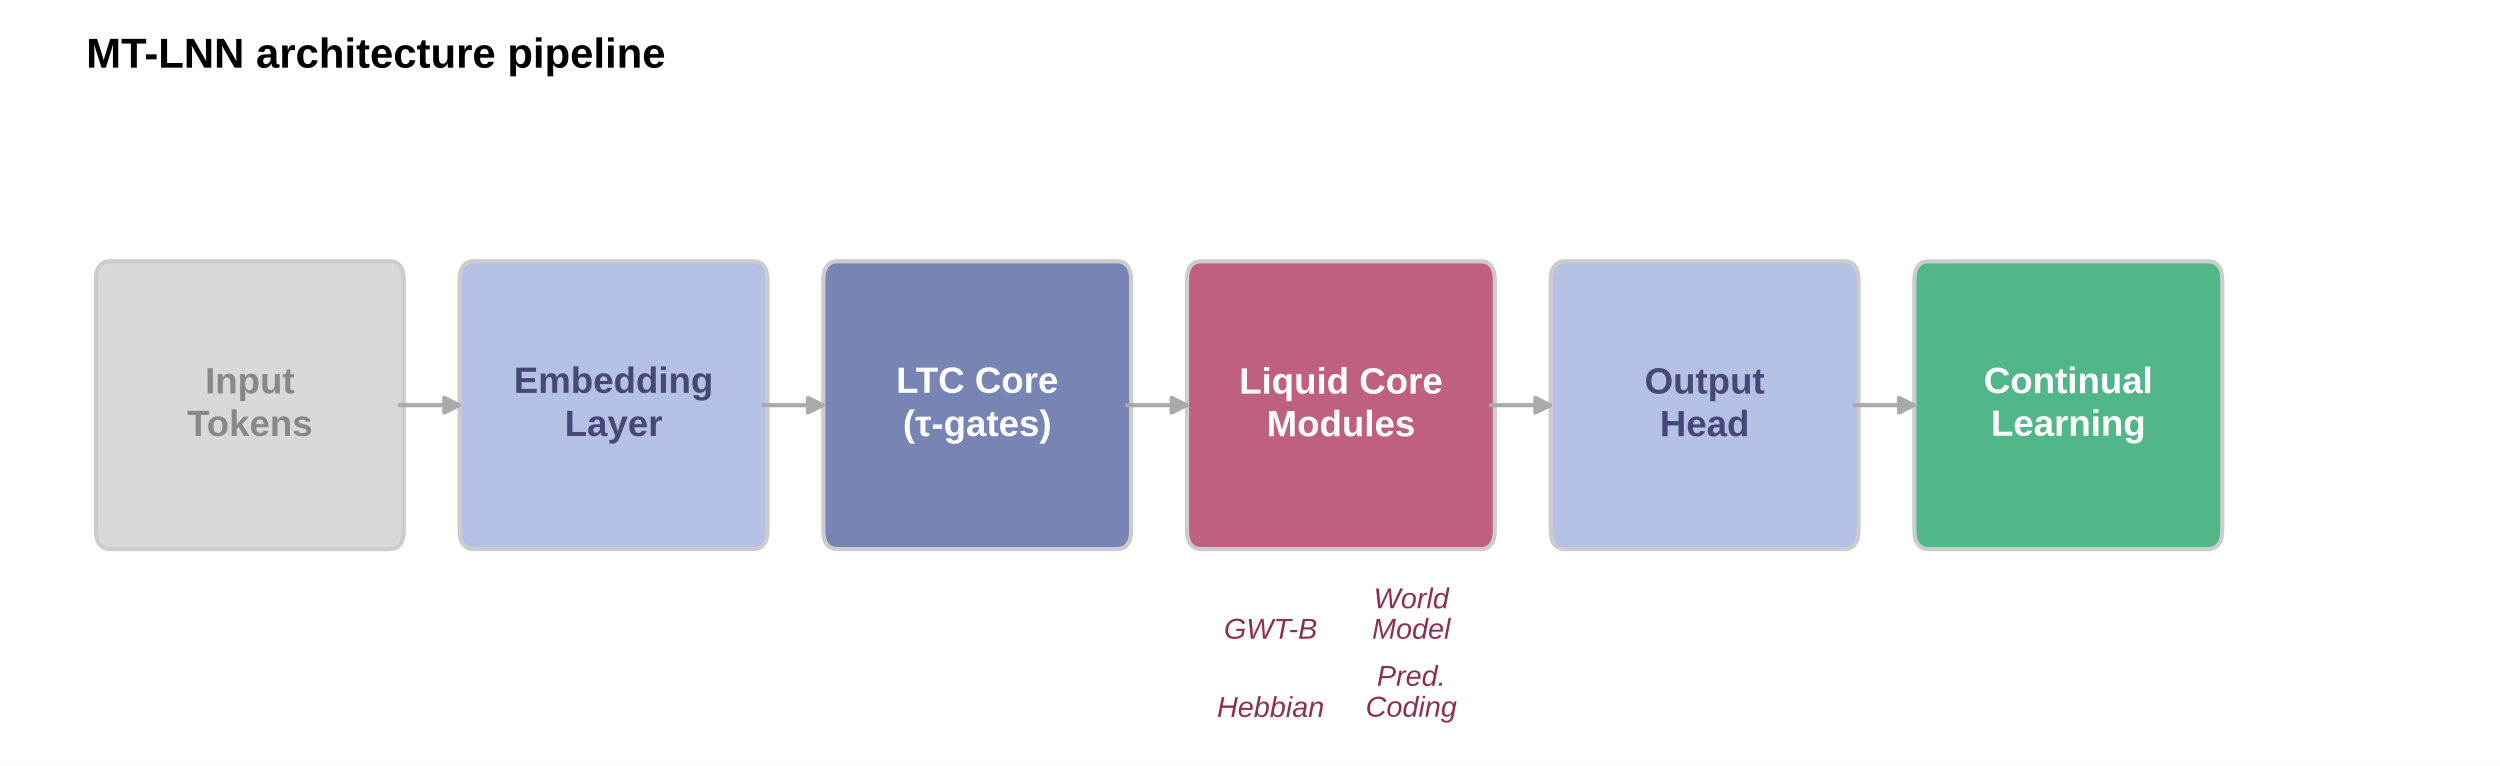
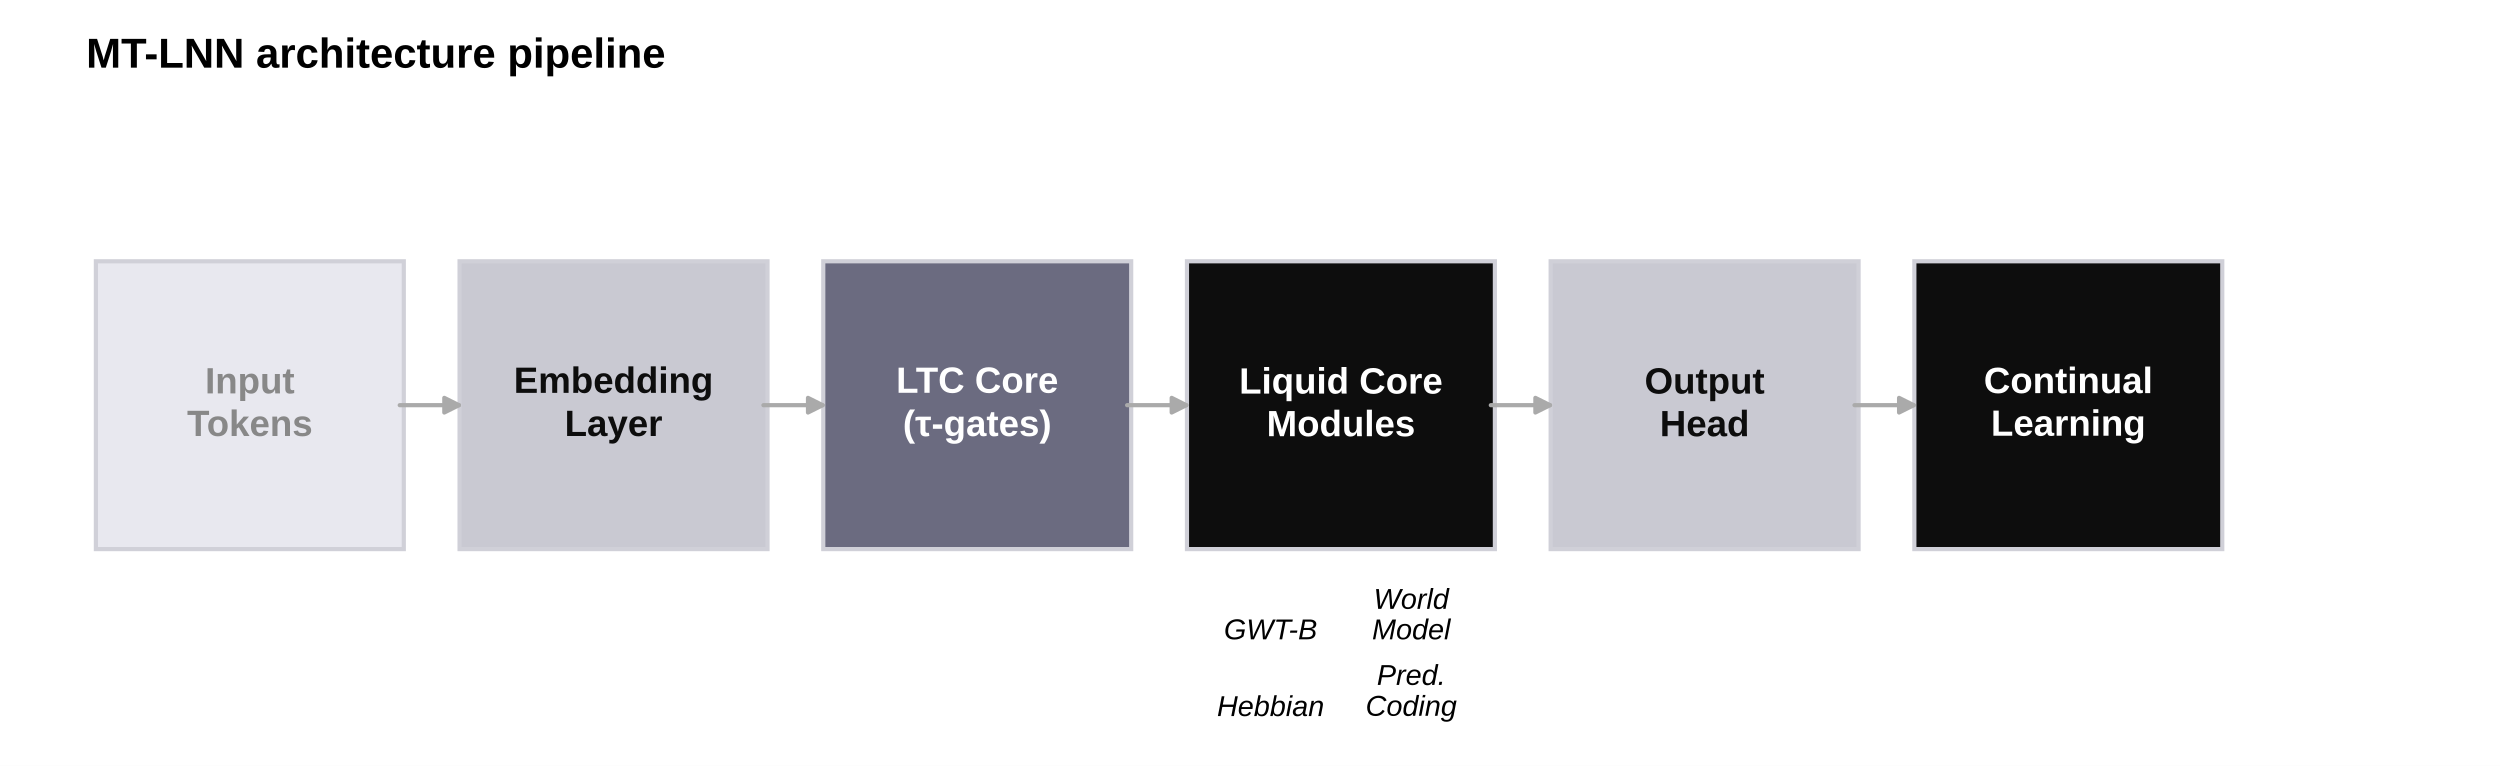
<svg xmlns="http://www.w3.org/2000/svg" width="477.6pt" height="146.31pt" viewBox="0 0 477.6 146.31" version="1.1">
  <defs>
    <style type="text/css">*{stroke-linejoin: round; stroke-linecap: butt}</style>
  </defs>
  <g id="figure_1">
    <g id="patch_1">
      <path d="M 0 146.31  L 477.6 146.31  L 477.6 0  L 0 0  z " style="fill: #ffffff" />
    </g>
    <g id="axes_1">
      <g id="patch_2">
-         <path d="M 21.096 104.899  L 74.364 104.899  Q 77.143 104.899 77.143 101.233  L 77.143 53.581  Q 77.143 49.916 74.364 49.916  L 21.096 49.916  Q 18.317 49.916 18.317 53.581  L 18.317 101.233  Q 18.317 104.899 21.096 104.899  z " clip-path="url(#pfe223702cf)" style="fill: #d8d8d8; stroke: #cccccc; stroke-width: 0.8; stroke-linejoin: miter" />
+         <path d="M 18.317 104.899  L 77.143 104.899  L 77.143 49.916  L 18.317 49.916  z " clip-path="url(#pf8dae2c3d2)" style="fill: #e8e8ef; stroke: #d0d0d8; stroke-width: 0.8; stroke-linejoin: miter" />
      </g>
      <g id="patch_3">
-         <path d="M 90.576 104.899  L 143.844 104.899  Q 146.623 104.899 146.623 101.233  L 146.623 53.581  Q 146.623 49.916 143.844 49.916  L 90.576 49.916  Q 87.797 49.916 87.797 53.581  L 87.797 101.233  Q 87.797 104.899 90.576 104.899  z " clip-path="url(#pfe223702cf)" style="fill: #b4c0e4; stroke: #cccccc; stroke-width: 0.8; stroke-linejoin: miter" />
+         <path d="M 87.797 104.899  L 146.623 104.899  L 146.623 49.916  L 87.797 49.916  z " clip-path="url(#pf8dae2c3d2)" style="fill: #c9c9d2; stroke: #d0d0d8; stroke-width: 0.8; stroke-linejoin: miter" />
      </g>
      <g id="patch_4">
-         <path d="M 160.056 104.899  L 213.324 104.899  Q 216.103 104.899 216.103 101.233  L 216.103 53.581  Q 216.103 49.916 213.324 49.916  L 160.056 49.916  Q 157.277 49.916 157.277 53.581  L 157.277 101.233  Q 157.277 104.899 160.056 104.899  z " clip-path="url(#pfe223702cf)" style="fill: #7884b4; stroke: #cccccc; stroke-width: 0.8; stroke-linejoin: miter" />
+         <path d="M 157.277 104.899  L 216.103 104.899  L 216.103 49.916  L 157.277 49.916  z " clip-path="url(#pf8dae2c3d2)" style="fill: #6b6b80; stroke: #d0d0d8; stroke-width: 0.8; stroke-linejoin: miter" />
      </g>
      <g id="patch_5">
-         <path d="M 229.536 104.899  L 282.804 104.899  Q 285.583 104.899 285.583 101.233  L 285.583 53.581  Q 285.583 49.916 282.804 49.916  L 229.536 49.916  Q 226.757 49.916 226.757 53.581  L 226.757 101.233  Q 226.757 104.899 229.536 104.899  z " clip-path="url(#pfe223702cf)" style="fill: #c06080; stroke: #cccccc; stroke-width: 0.8; stroke-linejoin: miter" />
+         <path d="M 226.757 104.899  L 285.583 104.899  L 285.583 49.916  L 226.757 49.916  z " clip-path="url(#pf8dae2c3d2)" style="fill: #0d0d0d; stroke: #d0d0d8; stroke-width: 0.8; stroke-linejoin: miter" />
      </g>
      <g id="patch_6">
-         <path d="M 299.016 104.899  L 352.284 104.899  Q 355.063 104.899 355.063 101.233  L 355.063 53.581  Q 355.063 49.916 352.284 49.916  L 299.016 49.916  Q 296.237 49.916 296.237 53.581  L 296.237 101.233  Q 296.237 104.899 299.016 104.899  z " clip-path="url(#pfe223702cf)" style="fill: #b4c0e4; stroke: #cccccc; stroke-width: 0.8; stroke-linejoin: miter" />
+         <path d="M 296.237 104.899  L 355.063 104.899  L 355.063 49.916  L 296.237 49.916  z " clip-path="url(#pf8dae2c3d2)" style="fill: #c9c9d2; stroke: #d0d0d8; stroke-width: 0.8; stroke-linejoin: miter" />
      </g>
      <g id="patch_7">
-         <path d="M 368.496 104.899  L 421.764 104.899  Q 424.543 104.899 424.543 101.233  L 424.543 53.581  Q 424.543 49.916 421.764 49.916  L 368.496 49.916  Q 365.717 49.916 365.717 53.581  L 365.717 101.233  Q 365.717 104.899 368.496 104.899  z " clip-path="url(#pfe223702cf)" style="fill: #52b788; stroke: #cccccc; stroke-width: 0.8; stroke-linejoin: miter" />
+         <path d="M 365.717 104.899  L 424.543 104.899  L 424.543 49.916  L 365.717 49.916  z " clip-path="url(#pf8dae2c3d2)" style="fill: #0d0d0d; stroke: #d0d0d8; stroke-width: 0.8; stroke-linejoin: miter" />
      </g>
      <g id="text_1">
        <text style="font-weight: 700; font-size: 7px; font-family: 'Arial', 'Helvetica', 'DejaVu Sans', sans-serif; fill: #888888" transform="translate(39.17906 75.14897)">Input</text>
        <text style="font-weight: 700; font-size: 7px; font-family: 'Arial', 'Helvetica', 'DejaVu Sans', sans-serif; fill: #888888" transform="translate(35.73594 83.29451)">Tokens</text>
      </g>
      <g id="text_2">
-         <text style="font-weight: 700; font-size: 7px; font-family: 'Arial', 'Helvetica', 'DejaVu Sans', sans-serif; fill: #484878" transform="translate(98.15578 75.05709)">Embedding</text>
-         <text style="font-weight: 700; font-size: 7px; font-family: 'Arial', 'Helvetica', 'DejaVu Sans', sans-serif; fill: #484878" transform="translate(107.871 83.29451)">Layer</text>
+         <text style="font-weight: 700; font-size: 7px; font-family: 'Arial', 'Helvetica', 'DejaVu Sans', sans-serif; fill: #0d0d0d" transform="translate(98.15578 75.05709)">Embedding</text>
+         <text style="font-weight: 700; font-size: 7px; font-family: 'Arial', 'Helvetica', 'DejaVu Sans', sans-serif; fill: #0d0d0d" transform="translate(107.871 83.29451)">Layer</text>
      </g>
      <g id="text_3">
        <text style="font-weight: 700; font-size: 7px; font-family: 'Arial', 'Helvetica', 'DejaVu Sans', sans-serif; fill: #ffffff" transform="translate(171.1987 75.04545)">LTC Core</text>
        <text style="font-weight: 700; font-size: 7px; font-family: 'Arial', 'Helvetica', 'DejaVu Sans', sans-serif; fill: #ffffff" transform="translate(172.4898 83.30616)">(τ-gates)</text>
      </g>
      <g id="text_4">
        <text style="font-weight: 700; font-size: 7px; font-family: 'Arial', 'Helvetica', 'DejaVu Sans', sans-serif; fill: #ffffff" transform="translate(236.728 75.19162)">Liquid Core</text>
        <text style="font-weight: 700; font-size: 7px; font-family: 'Arial', 'Helvetica', 'DejaVu Sans', sans-serif; fill: #ffffff" transform="translate(241.9764 83.33716)">Modules</text>
      </g>
      <g id="text_5">
-         <text style="font-weight: 700; font-size: 7px; font-family: 'Arial', 'Helvetica', 'DejaVu Sans', sans-serif; fill: #484878" transform="translate(314.1837 75.19162)">Output</text>
-         <text style="font-weight: 700; font-size: 7px; font-family: 'Arial', 'Helvetica', 'DejaVu Sans', sans-serif; fill: #484878" transform="translate(317.092 83.33716)">Head</text>
+         <text style="font-weight: 700; font-size: 7px; font-family: 'Arial', 'Helvetica', 'DejaVu Sans', sans-serif; fill: #0d0d0d" transform="translate(314.1837 75.19162)">Output</text>
+         <text style="font-weight: 700; font-size: 7px; font-family: 'Arial', 'Helvetica', 'DejaVu Sans', sans-serif; fill: #0d0d0d" transform="translate(317.092 83.33716)">Head</text>
      </g>
      <g id="text_6">
        <text style="font-weight: 700; font-size: 7px; font-family: 'Arial', 'Helvetica', 'DejaVu Sans', sans-serif; fill: #ffffff" transform="translate(378.995 75.10303)">Continual</text>
        <text style="font-weight: 700; font-size: 7px; font-family: 'Arial', 'Helvetica', 'DejaVu Sans', sans-serif; fill: #ffffff" transform="translate(380.3518 83.24857)">Learning</text>
      </g>
      <g id="patch_8">
        <path d="M 76.363 77.407  Q 82.468 77.407 87.679 77.407  " style="fill: none; stroke: #aaaaaa; stroke-width: 0.8; stroke-linecap: round" />
        <path d="M 84.879 76.007  L 87.679 77.407  L 84.879 78.807  z " style="fill: #aaaaaa; stroke: #aaaaaa; stroke-width: 0.8; stroke-linecap: round" />
      </g>
      <g id="patch_9">
        <path d="M 145.843 77.407  Q 151.948 77.407 157.159 77.407  " style="fill: none; stroke: #aaaaaa; stroke-width: 0.8; stroke-linecap: round" />
        <path d="M 154.359 76.007  L 157.159 77.407  L 154.359 78.807  z " style="fill: #aaaaaa; stroke: #aaaaaa; stroke-width: 0.8; stroke-linecap: round" />
      </g>
      <g id="patch_10">
        <path d="M 215.323 77.407  Q 221.428 77.407 226.639 77.407  " style="fill: none; stroke: #aaaaaa; stroke-width: 0.8; stroke-linecap: round" />
        <path d="M 223.839 76.007  L 226.639 77.407  L 223.839 78.807  z " style="fill: #aaaaaa; stroke: #aaaaaa; stroke-width: 0.8; stroke-linecap: round" />
      </g>
      <g id="patch_11">
        <path d="M 284.803 77.407  Q 290.908 77.407 296.119 77.407  " style="fill: none; stroke: #aaaaaa; stroke-width: 0.8; stroke-linecap: round" />
        <path d="M 293.319 76.007  L 296.119 77.407  L 293.319 78.807  z " style="fill: #aaaaaa; stroke: #aaaaaa; stroke-width: 0.8; stroke-linecap: round" />
      </g>
      <g id="patch_12">
        <path d="M 354.283 77.407  Q 360.388 77.407 365.599 77.407  " style="fill: none; stroke: #aaaaaa; stroke-width: 0.8; stroke-linecap: round" />
        <path d="M 362.799 76.007  L 365.599 77.407  L 362.799 78.807  z " style="fill: #aaaaaa; stroke: #aaaaaa; stroke-width: 0.8; stroke-linecap: round" />
      </g>
      <g id="text_7">
-         <text style="font-style: italic; font-size: 5.5px; font-family: 'Arial', 'Helvetica', 'DejaVu Sans', sans-serif; text-anchor: middle; fill: #8b3050" x="242.737" y="122.02" transform="rotate(-0 242.7372 122.0203)">GWT-B</text>
+         <text style="font-style: italic; font-size: 5.5px; font-family: 'Arial', 'Helvetica', 'DejaVu Sans', sans-serif; text-anchor: middle" x="242.737" y="122.133" transform="rotate(-0 242.7372 122.133)">GWT-B</text>
      </g>
      <g id="text_8">
-         <text style="font-style: italic; font-size: 5.5px; font-family: 'Arial', 'Helvetica', 'DejaVu Sans', sans-serif; fill: #8b3050" transform="translate(262.4219 116.2031)">World</text>
-         <text style="font-style: italic; font-size: 5.5px; font-family: 'Arial', 'Helvetica', 'DejaVu Sans', sans-serif; fill: #8b3050" transform="translate(262.1133 122.0203)">Model</text>
+         <text style="font-style: italic; font-size: 5.5px; font-family: 'Arial', 'Helvetica', 'DejaVu Sans', sans-serif" transform="translate(262.4219 116.3157)">World</text>
+         <text style="font-style: italic; font-size: 5.5px; font-family: 'Arial', 'Helvetica', 'DejaVu Sans', sans-serif" transform="translate(262.1133 122.133)">Model</text>
      </g>
      <g id="text_9">
-         <text style="font-style: italic; font-size: 5.5px; font-family: 'Arial', 'Helvetica', 'DejaVu Sans', sans-serif; text-anchor: middle; fill: #8b3050" x="242.737" y="136.962" transform="rotate(-0 242.7372 136.9623)">Hebbian</text>
+         <text style="font-style: italic; font-size: 5.5px; font-family: 'Arial', 'Helvetica', 'DejaVu Sans', sans-serif; text-anchor: middle" x="242.737" y="136.795" transform="rotate(-0 242.7372 136.795)">Hebbian</text>
      </g>
      <g id="text_10">
-         <text style="font-style: italic; font-size: 5.5px; font-family: 'Arial', 'Helvetica', 'DejaVu Sans', sans-serif; fill: #8b3050" transform="translate(263.0303 131.0164)">Pred.</text>
-         <text style="font-style: italic; font-size: 5.5px; font-family: 'Arial', 'Helvetica', 'DejaVu Sans', sans-serif; fill: #8b3050" transform="translate(260.8887 136.9142)">Coding</text>
+         <text style="font-style: italic; font-size: 5.5px; font-family: 'Arial', 'Helvetica', 'DejaVu Sans', sans-serif" transform="translate(263.0303 130.8492)">Pred.</text>
+         <text style="font-style: italic; font-size: 5.5px; font-family: 'Arial', 'Helvetica', 'DejaVu Sans', sans-serif" transform="translate(260.8887 136.7469)">Coding</text>
      </g>
      <g id="text_11">
        <text style="font-weight: 700; font-size: 8px; font-family: 'Arial', 'Helvetica', 'DejaVu Sans', sans-serif; text-anchor: start" x="16.464" y="12.926" transform="rotate(-0 16.464 12.92625)">MT-LNN architecture pipeline</text>
      </g>
    </g>
  </g>
  <defs>
-     <clipPath id="pfe223702cf">
+     <clipPath id="pf8dae2c3d2">
      <rect x="7.2" y="16.926" width="463.2" height="122.184" />
    </clipPath>
  </defs>
</svg>
